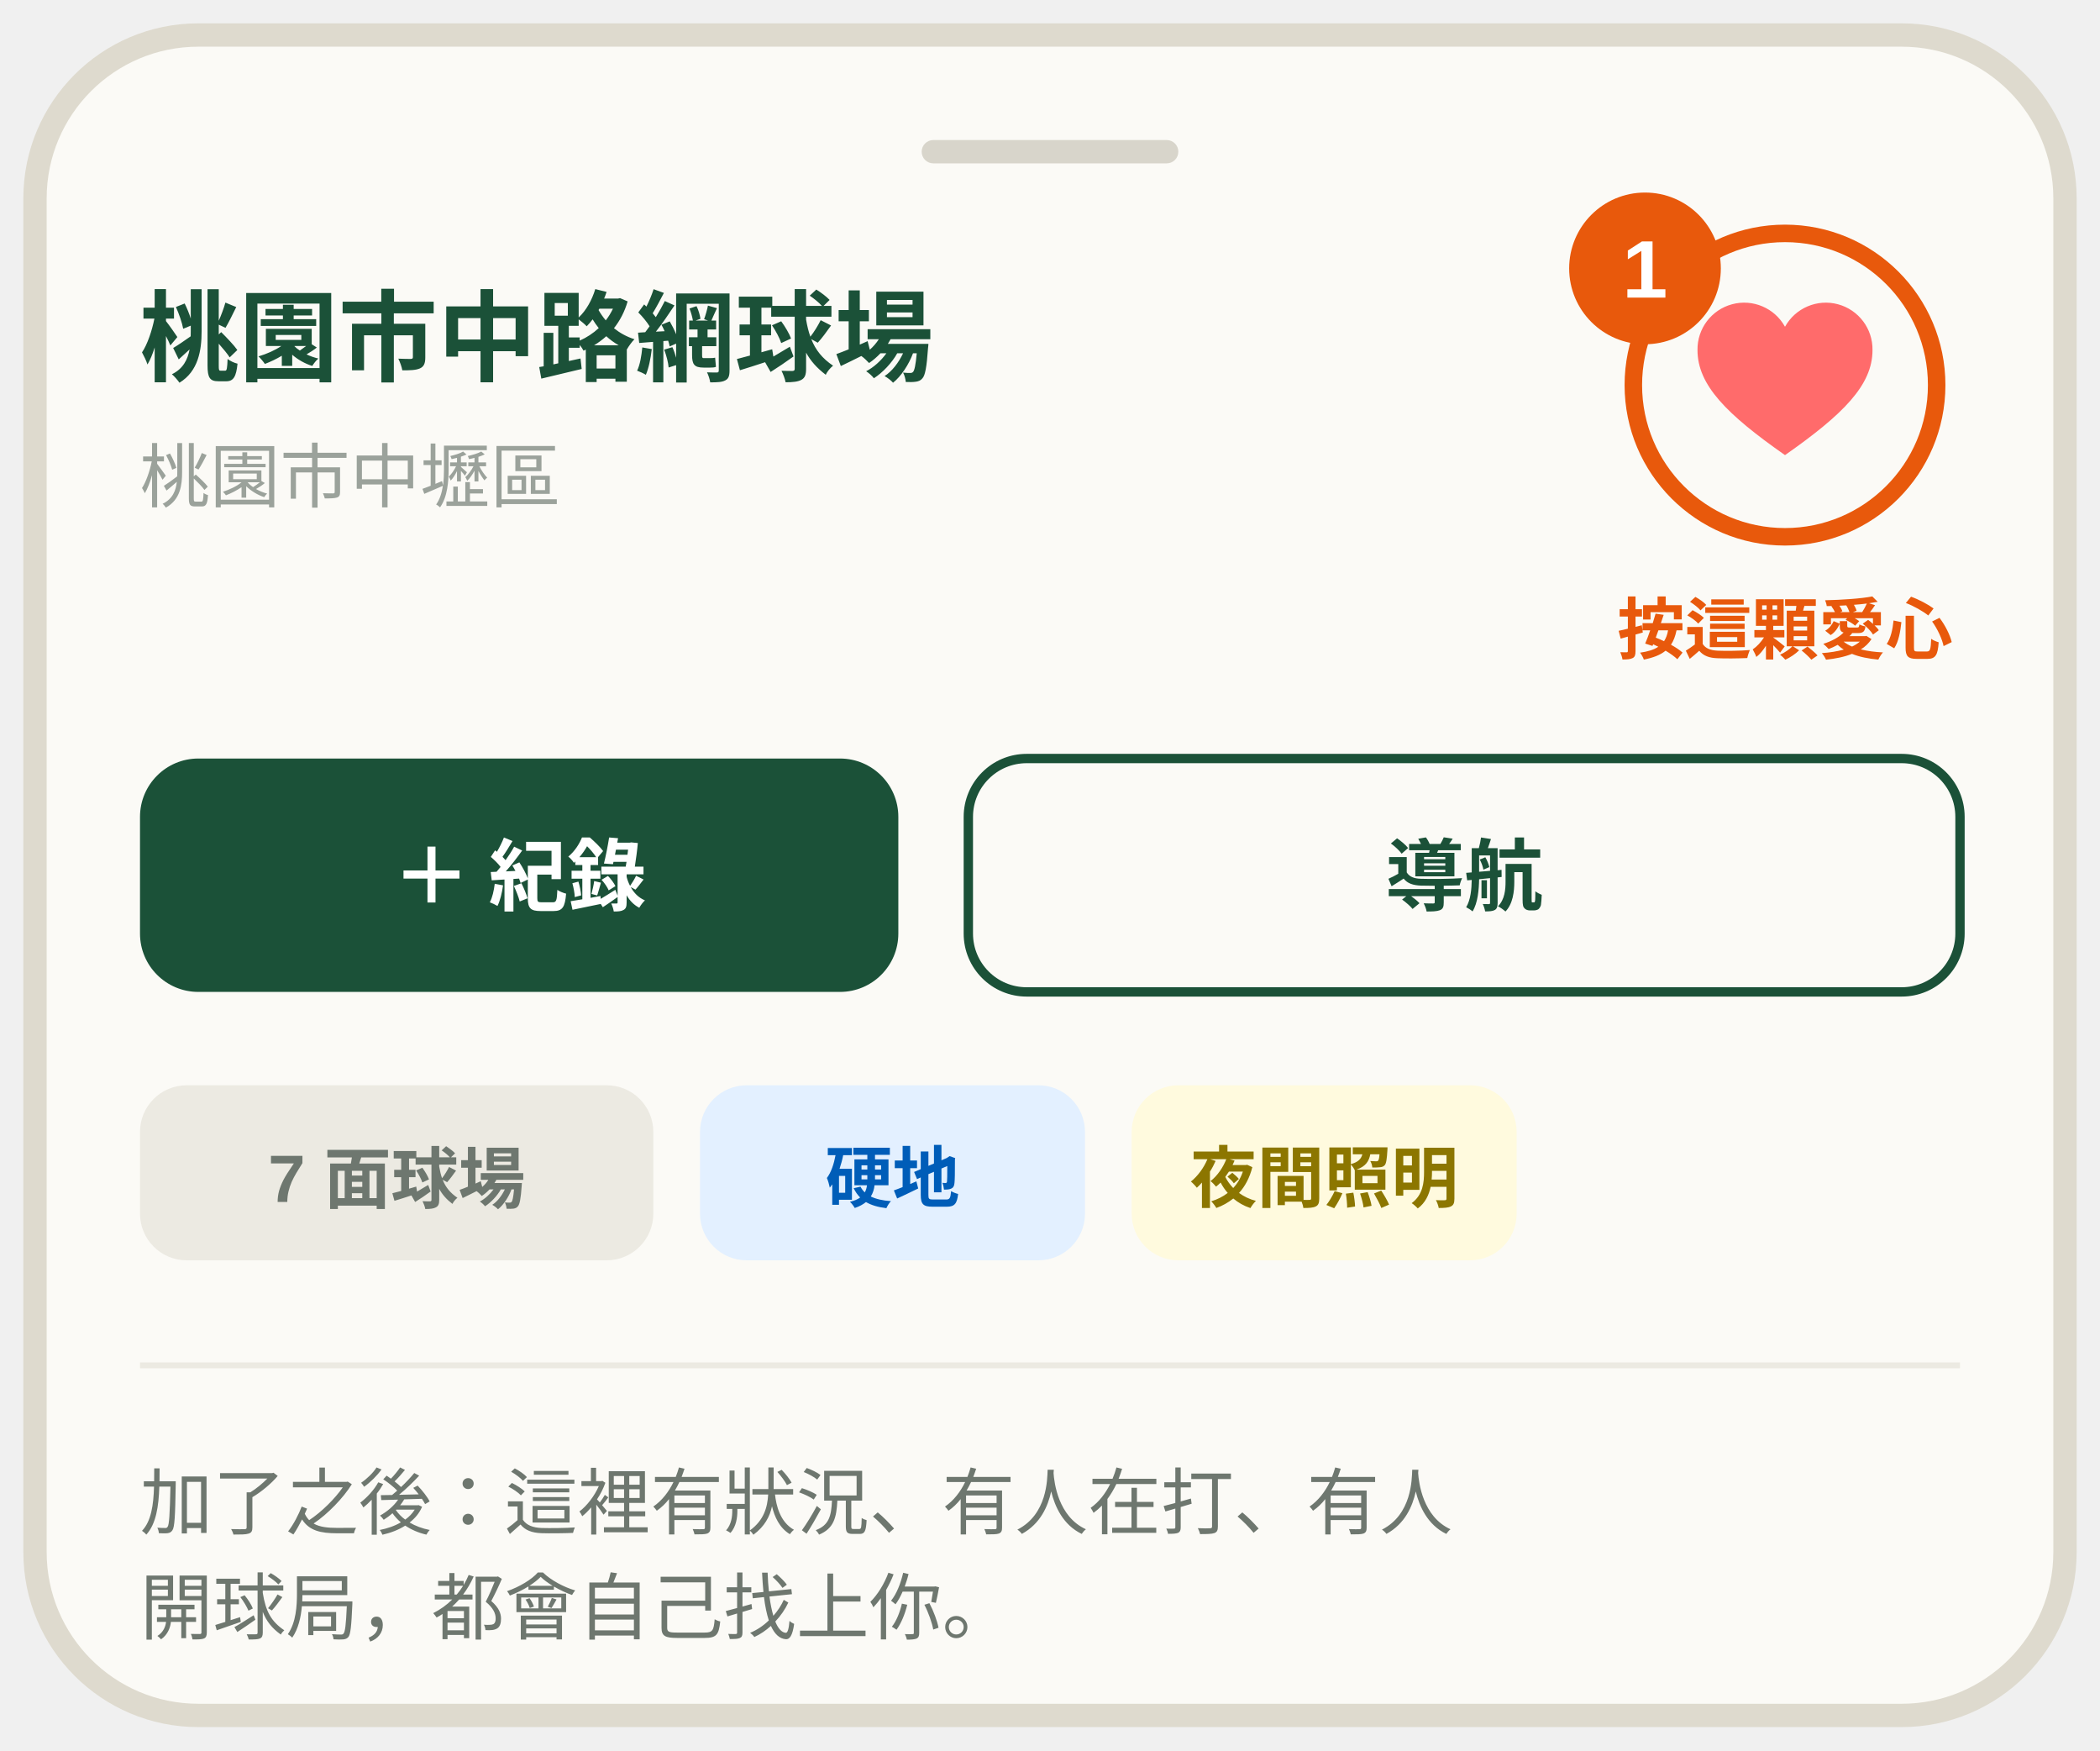
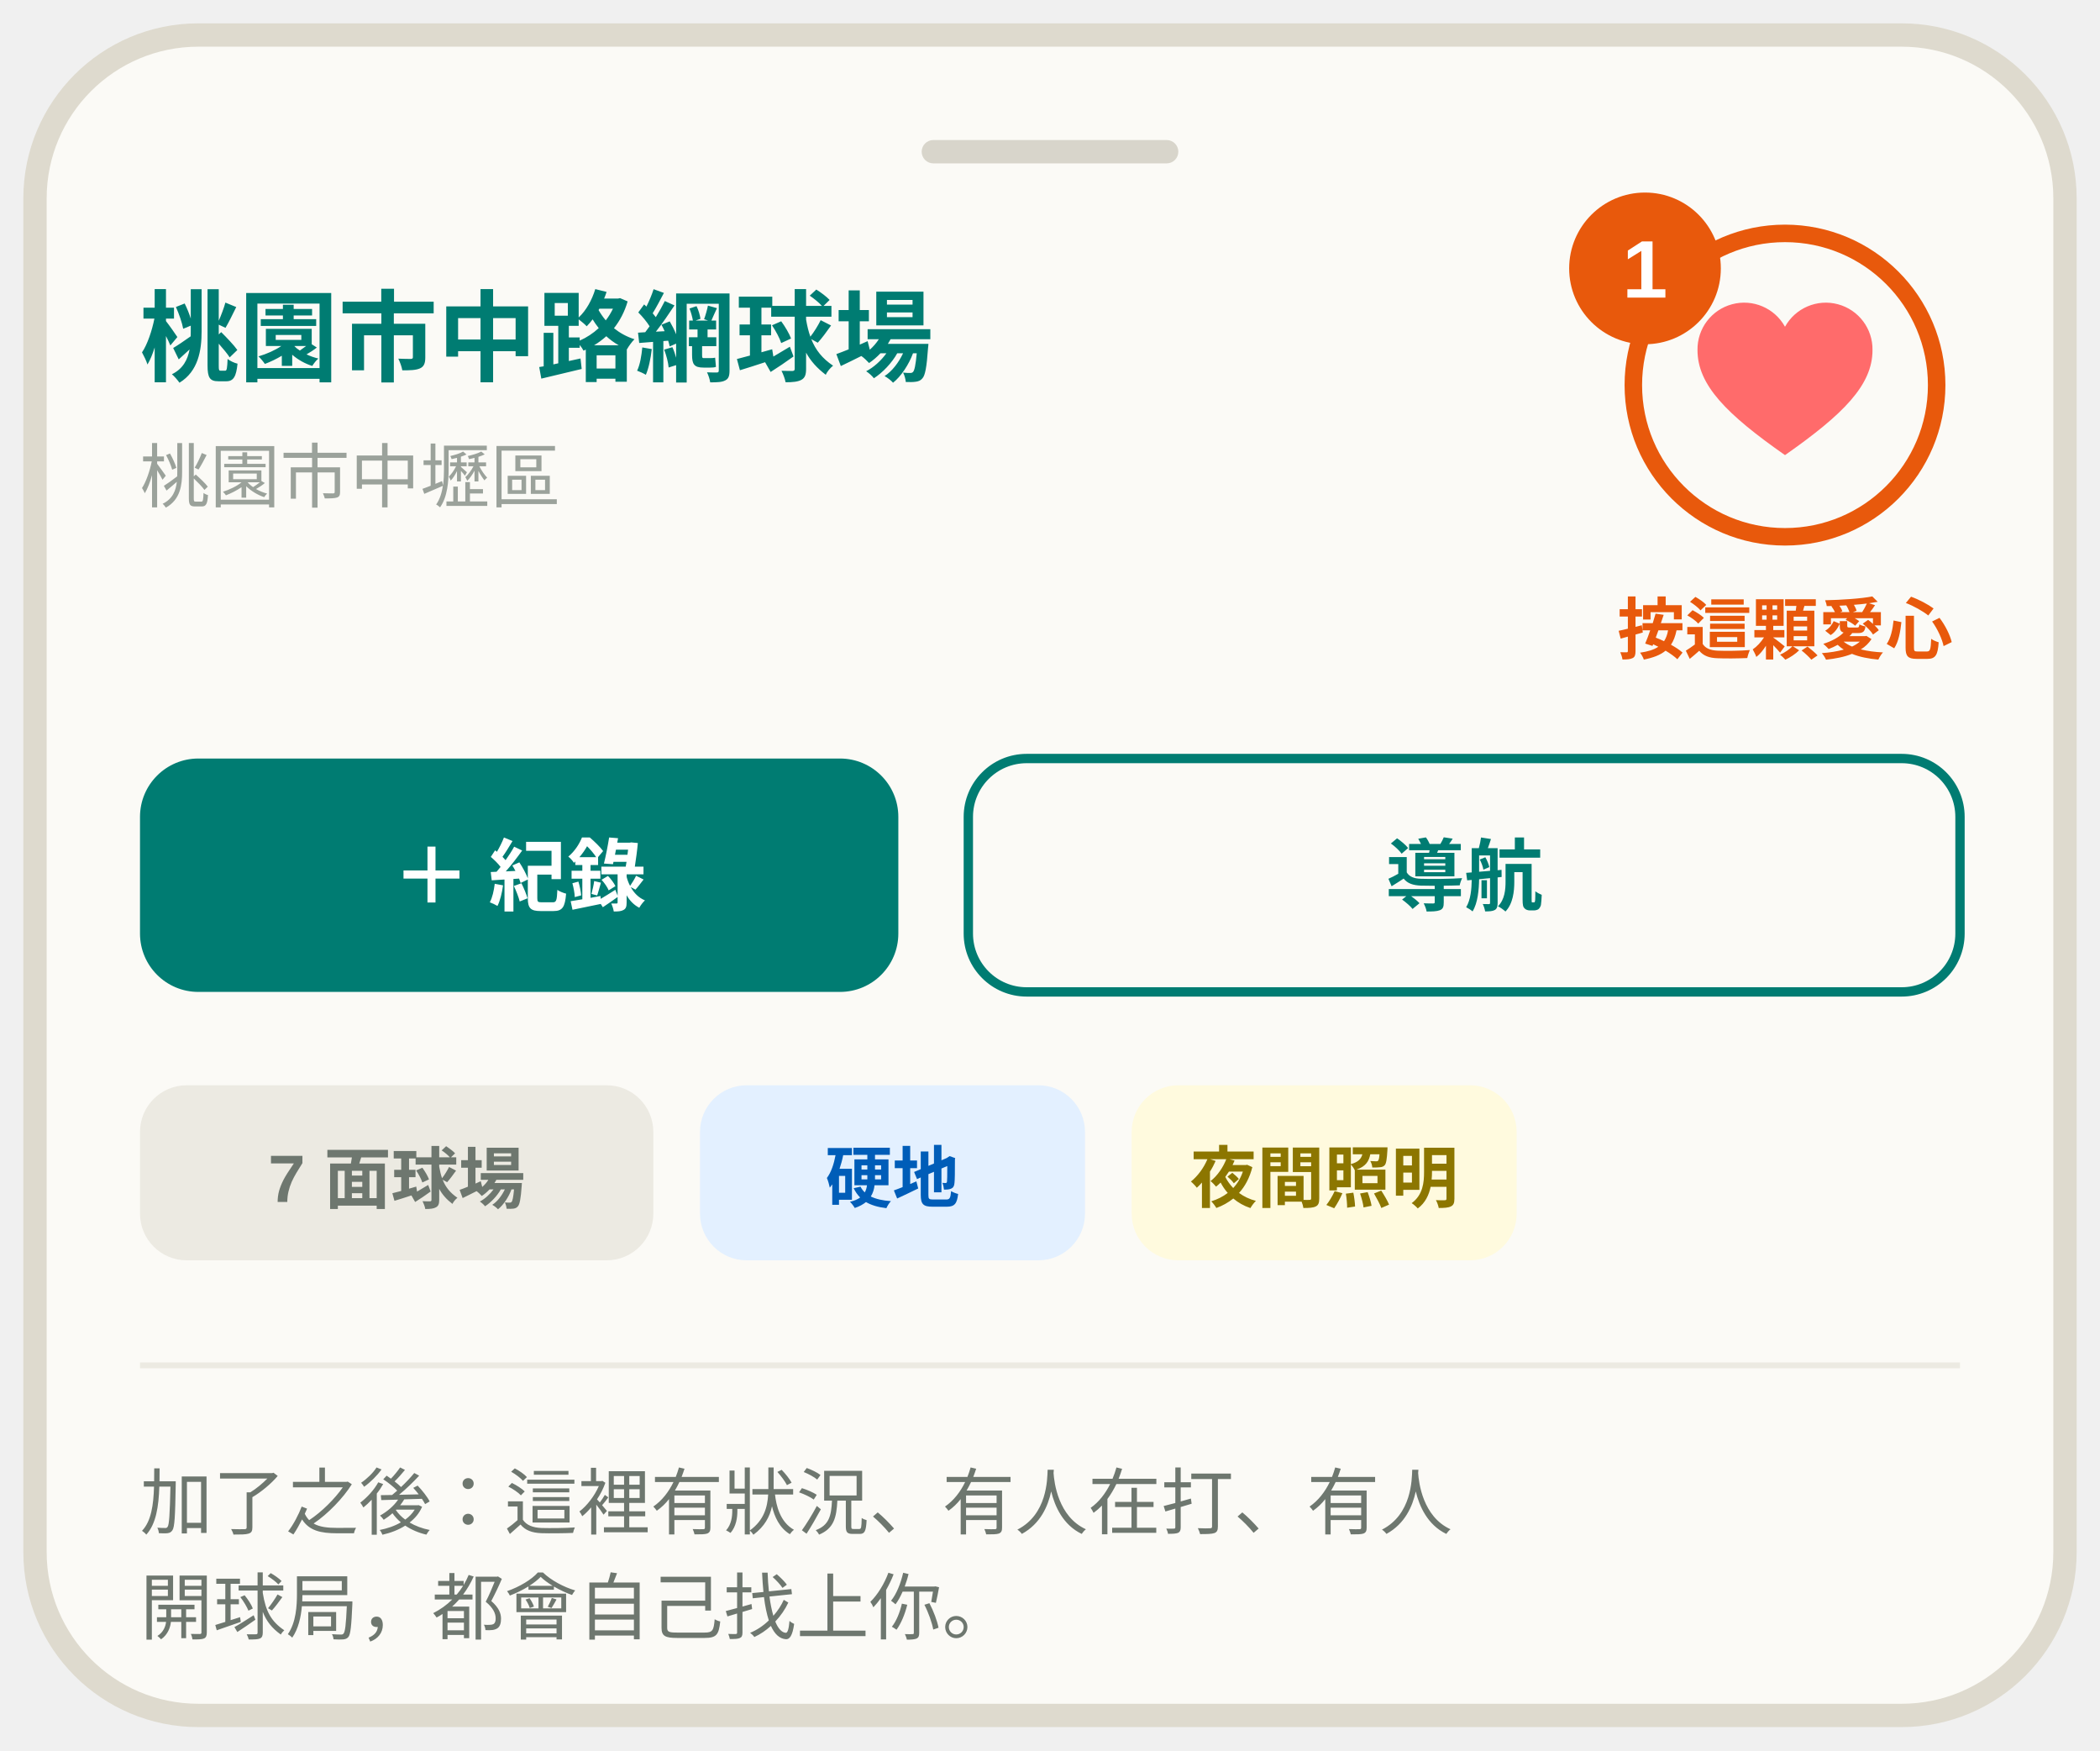
<svg xmlns="http://www.w3.org/2000/svg" viewBox="0 0 360 300" font-family="-apple-system, BlinkMacSystemFont, 'Segoe UI', 'PingFang TC', 'Noto Sans TC', 'Helvetica Neue', Arial, sans-serif">
  <rect x="4" y="4" width="352" height="292" rx="30" fill="#DEDACE" />
  <rect x="8" y="8" width="344" height="284" rx="26" fill="#FBFAF6" />
  <rect x="158" y="24" width="44" height="4" rx="2" fill="#D8D5CB" />
-   <text x="24" y="64" font-size="17" fill="#1B5138" font-weight="800">桃園市中路網球場</text>
+   <text x="24" y="64" font-size="17" fill="#007C72" font-weight="800">桃園市中路網球場</text>
  <text x="24" y="86" font-size="12" fill="#9BA29B">桃園市中壢區</text>
  <path d="M306 78 c-10 -7 -15 -12 -15 -18 a8 8 0 0 1 15 -4 a8 8 0 0 1 15 4 c0 6 -5 11 -15 18 z" fill="#FF6B6B" />
  <circle cx="306" cy="66" r="26" fill="none" stroke="#E8590C" stroke-width="3" />
  <circle cx="282" cy="46" r="13" fill="#E8590C" />
  <text x="282" y="51" font-size="14" fill="#FFFFFF" font-weight="800" text-anchor="middle">1</text>
  <text x="306" y="112" font-size="11.5" fill="#E8590C" font-weight="800" text-anchor="middle">按這顆愛心</text>
-   <rect x="24" y="130" width="130" height="40" rx="10" fill="#1B5138" />
+   <rect x="24" y="130" width="130" height="40" rx="10" fill="#007C72" />
  <text x="89" y="155" font-size="13.5" fill="#FFFFFF" font-weight="700" text-anchor="middle">＋ 紀錄</text>
-   <rect x="166" y="130" width="170" height="40" rx="10" fill="none" stroke="#1B5138" stroke-width="1.6" />
-   <text x="251" y="155" font-size="13.5" fill="#1B5138" font-weight="700" text-anchor="middle">導航</text>
+   <rect x="166" y="130" width="170" height="40" rx="10" fill="none" stroke="#007C72" stroke-width="1.6" />
+   <text x="251" y="155" font-size="13.5" fill="#007C72" font-weight="700" text-anchor="middle">導航</text>
  <rect x="24" y="186" width="88" height="30" rx="8" fill="#ECEAE2" />
  <text x="68" y="206" font-size="11.5" fill="#6E776F" font-weight="600" text-anchor="middle">7 面球場</text>
  <rect x="120" y="186" width="66" height="30" rx="8" fill="#E3F0FF" />
  <text x="153" y="206" font-size="11.5" fill="#005DB8" font-weight="700" text-anchor="middle">硬地</text>
  <rect x="194" y="186" width="66" height="30" rx="8" fill="#FFFADE" />
  <text x="227" y="206" font-size="11.5" fill="#8C7600" font-weight="700" text-anchor="middle">夜間照明</text>
  <line x1="24" y1="234" x2="336" y2="234" stroke="#ECEAE2" />
  <text x="24" y="262" font-size="12.5" fill="#6E776F">加了之後：這裡有狀況、有人在打、有人</text>
  <text x="24" y="280" font-size="12.5" fill="#6E776F">開球局，都會自己找上你。</text>
</svg>
